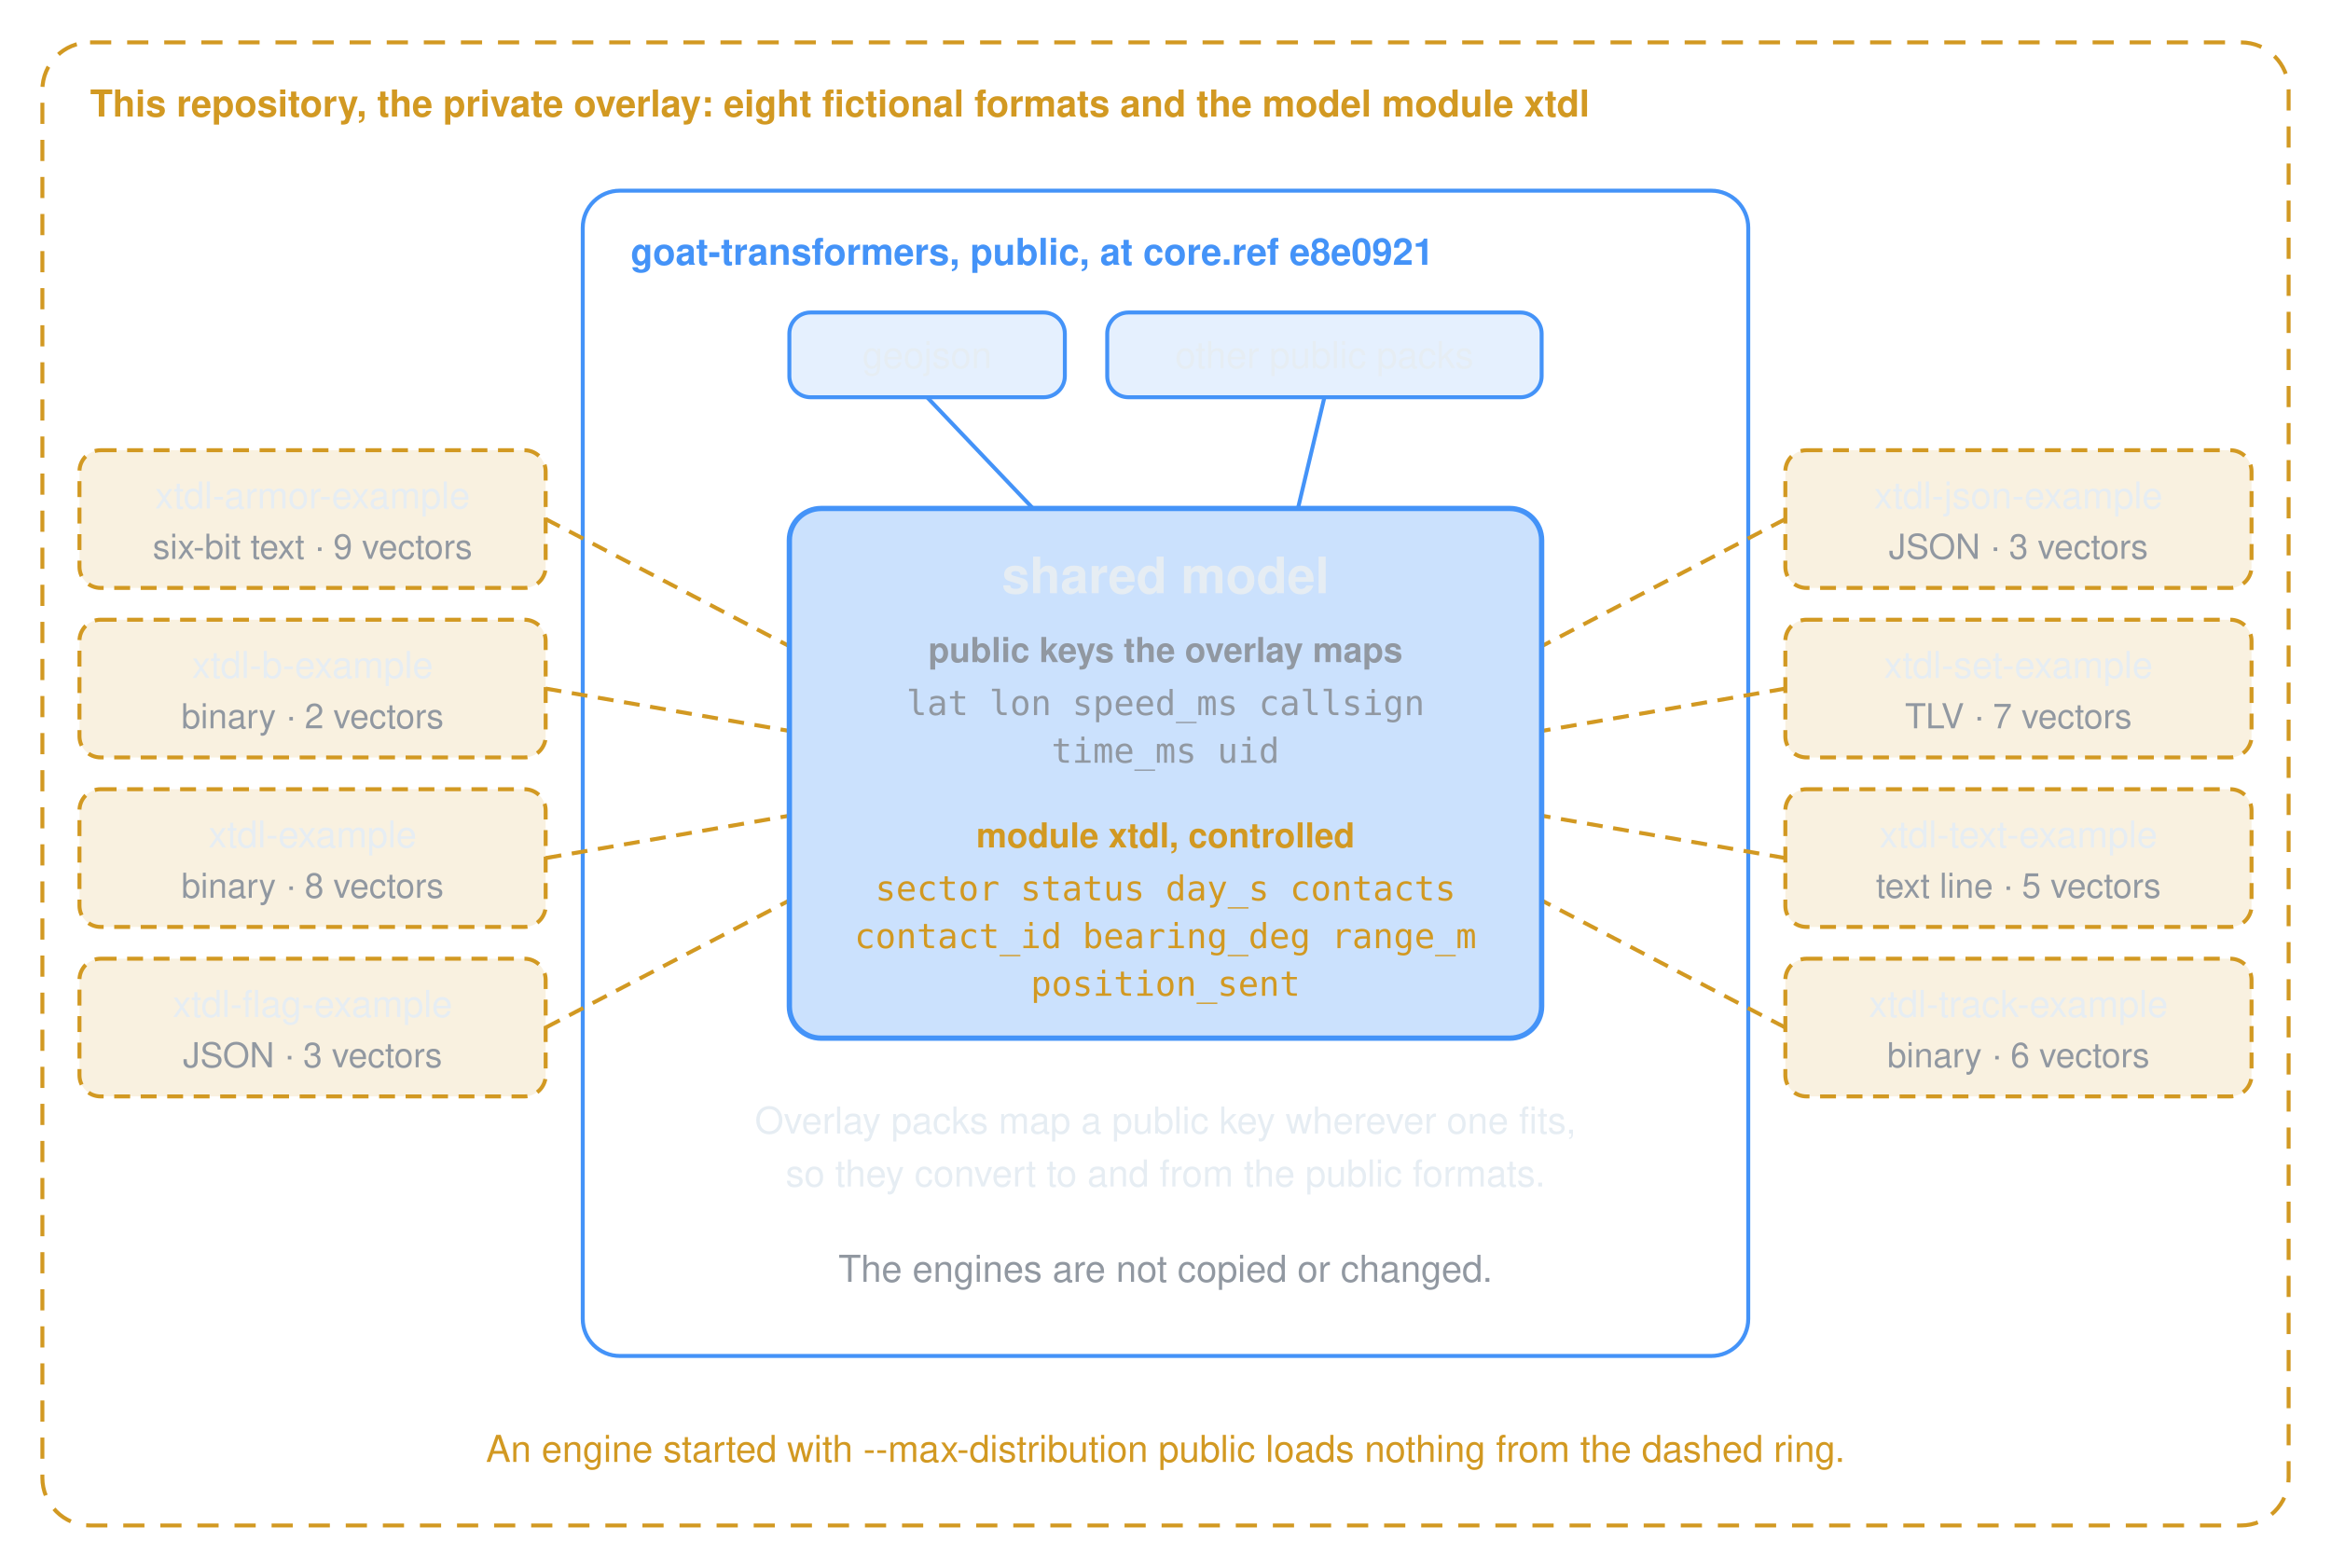
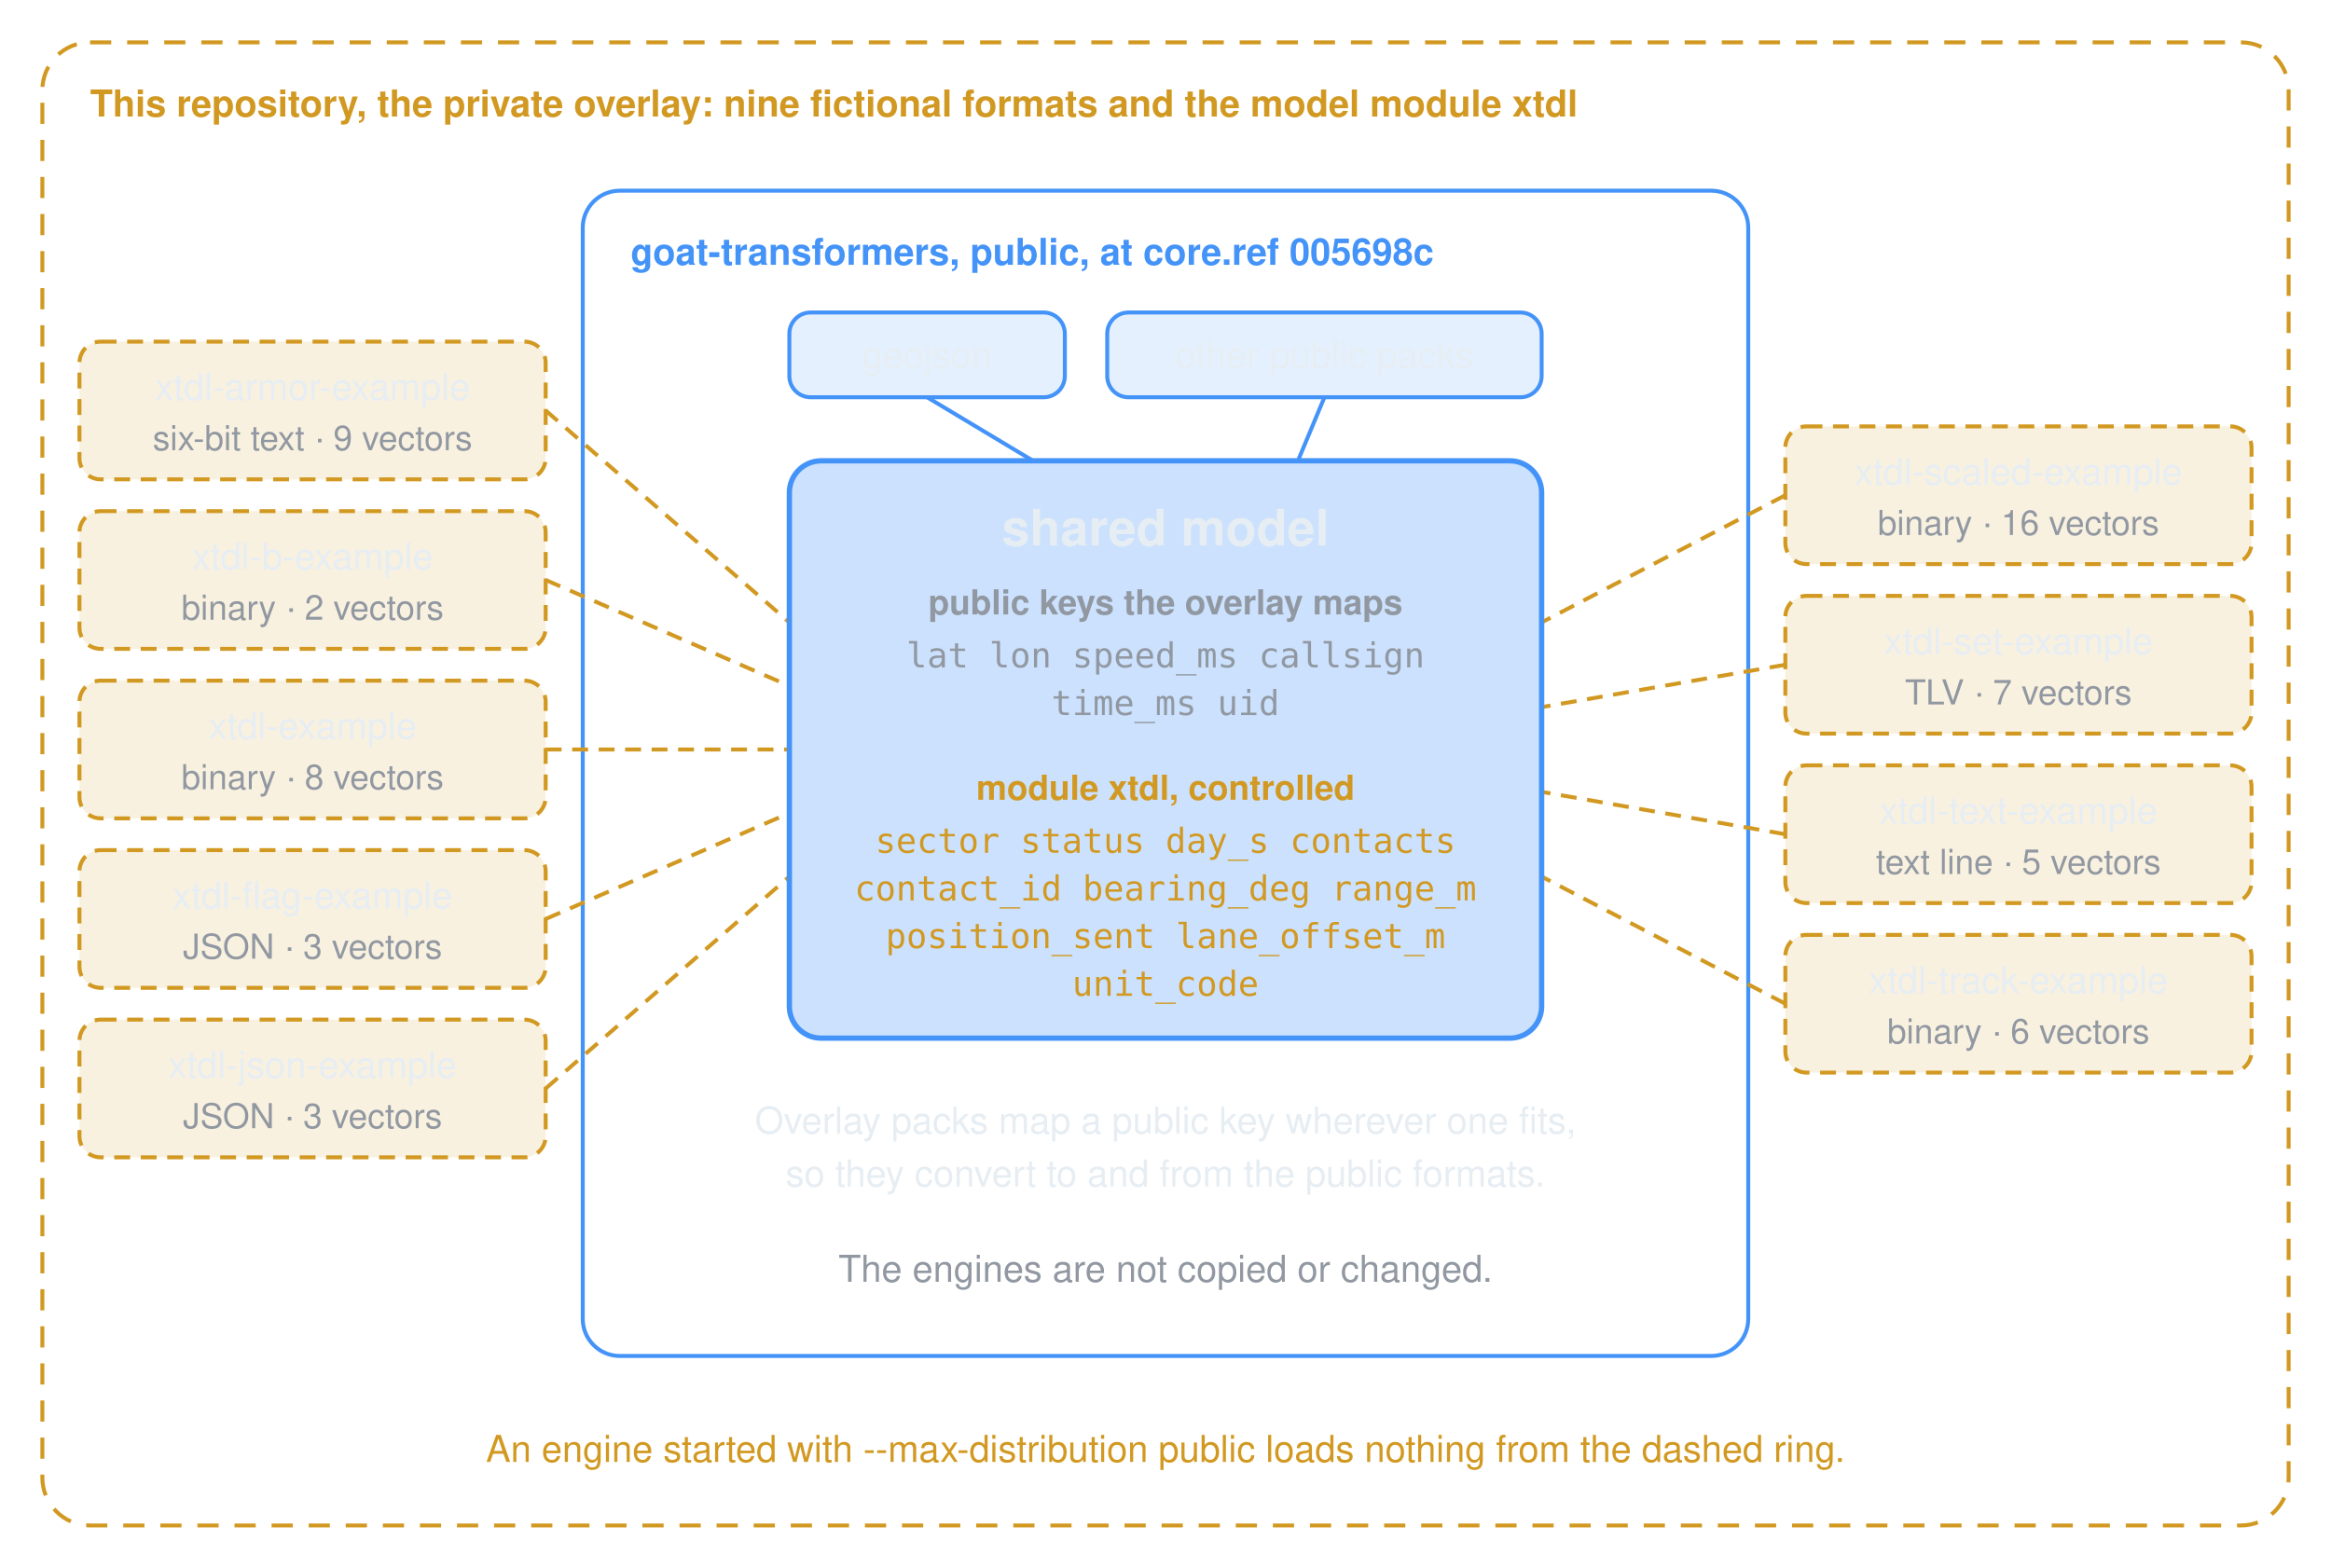
<svg xmlns="http://www.w3.org/2000/svg" viewBox="0 0 880 592" width="880" height="592" role="img" aria-labelledby="t d">
  <style>
  .ink{fill:#e6edf3} .quiet{fill:#9198a1} .pub{fill:#4493f8} .ovl{fill:#d29922}
  .t{font-family:-apple-system,BlinkMacSystemFont,"Segoe UI",Helvetica,Arial,sans-serif}
  .m{font-family:ui-monospace,SFMono-Regular,Menlo,Consolas,monospace}
  .box{fill:#4493f8;fill-opacity:.14;stroke:#4493f8;stroke-width:1.5}
  .hub{fill:#4493f8;fill-opacity:.28;stroke:#4493f8;stroke-width:2}
  .obox{fill:#d29922;fill-opacity:.14;stroke:#d29922;stroke-width:1.5;stroke-dasharray:6 4}
  .ring{fill:none;stroke:#4493f8;stroke-width:1.5}
  .oring{fill:none;stroke:#d29922;stroke-width:1.5;stroke-dasharray:8 6}
  .ln{stroke:#4493f8;stroke-width:1.5;fill:none}
  .oln{stroke:#d29922;stroke-width:1.5;fill:none;stroke-dasharray:6 4}
</style>
  <rect x="16" y="16" width="848" height="560" rx="18" class="oring" />
-   <text x="34" y="44" class="t ovl" font-size="14" text-anchor="start" font-weight="600">This repository, the private overlay: eight fictional formats and the model module xtdl</text>
+   <text x="34" y="44" class="t ovl" font-size="14" text-anchor="start" font-weight="600">This repository, the private overlay: nine fictional formats and the model module xtdl</text>
  <rect x="220" y="72" width="440" height="440" rx="14" class="ring" />
-   <text x="238" y="100" class="t pub" font-size="14" text-anchor="start" font-weight="600">goat-transformers, public, at core.ref e8e0921</text>
-   <path d="M350 150 L390 192" class="ln" />
-   <path d="M500 150 L490 192" class="ln" />
+   <text x="238" y="100" class="t pub" font-size="14" text-anchor="start" font-weight="600">goat-transformers, public, at core.ref 005698c</text>
+   <path d="M350 150 L390 174" class="ln" />
+   <path d="M500 150 L490 174" class="ln" />
  <rect x="298" y="118" width="104" height="32" rx="8" class="box" />
  <text x="350" y="139" class="t ink" font-size="14" text-anchor="middle">geojson</text>
  <rect x="418" y="118" width="164" height="32" rx="8" class="box" />
  <text x="500" y="139" class="t ink" font-size="14" text-anchor="middle">other public packs</text>
-   <path d="M206 196 L298 244" class="oln" />
-   <path d="M206 260 L298 276" class="oln" />
-   <path d="M206 324 L298 308" class="oln" />
-   <path d="M206 388 L298 340" class="oln" />
-   <path d="M674 196 L582 244" class="oln" />
-   <path d="M674 260 L582 276" class="oln" />
-   <path d="M674 324 L582 308" class="oln" />
-   <path d="M674 388 L582 340" class="oln" />
-   <rect x="30" y="170" width="176" height="52" rx="8" class="obox" />
-   <text x="118" y="192" class="t ink" font-size="14" text-anchor="middle">xtdl-armor-example</text>
-   <text x="118" y="211" class="t quiet" font-size="13" text-anchor="middle">six-bit text · 9 vectors</text>
-   <rect x="30" y="234" width="176" height="52" rx="8" class="obox" />
-   <text x="118" y="256" class="t ink" font-size="14" text-anchor="middle">xtdl-b-example</text>
-   <text x="118" y="275" class="t quiet" font-size="13" text-anchor="middle">binary · 2 vectors</text>
-   <rect x="30" y="298" width="176" height="52" rx="8" class="obox" />
-   <text x="118" y="320" class="t ink" font-size="14" text-anchor="middle">xtdl-example</text>
-   <text x="118" y="339" class="t quiet" font-size="13" text-anchor="middle">binary · 8 vectors</text>
-   <rect x="30" y="362" width="176" height="52" rx="8" class="obox" />
-   <text x="118" y="384" class="t ink" font-size="14" text-anchor="middle">xtdl-flag-example</text>
-   <text x="118" y="403" class="t quiet" font-size="13" text-anchor="middle">JSON · 3 vectors</text>
-   <rect x="674" y="170" width="176" height="52" rx="8" class="obox" />
-   <text x="762" y="192" class="t ink" font-size="14" text-anchor="middle">xtdl-json-example</text>
-   <text x="762" y="211" class="t quiet" font-size="13" text-anchor="middle">JSON · 3 vectors</text>
-   <rect x="674" y="234" width="176" height="52" rx="8" class="obox" />
-   <text x="762" y="256" class="t ink" font-size="14" text-anchor="middle">xtdl-set-example</text>
-   <text x="762" y="275" class="t quiet" font-size="13" text-anchor="middle">TLV · 7 vectors</text>
-   <rect x="674" y="298" width="176" height="52" rx="8" class="obox" />
-   <text x="762" y="320" class="t ink" font-size="14" text-anchor="middle">xtdl-text-example</text>
-   <text x="762" y="339" class="t quiet" font-size="13" text-anchor="middle">text line · 5 vectors</text>
-   <rect x="674" y="362" width="176" height="52" rx="8" class="obox" />
-   <text x="762" y="384" class="t ink" font-size="14" text-anchor="middle">xtdl-track-example</text>
-   <text x="762" y="403" class="t quiet" font-size="13" text-anchor="middle">binary · 6 vectors</text>
-   <rect x="298" y="192" width="284" height="200" rx="12" class="hub" />
-   <text x="440" y="224" class="t ink" font-size="19" text-anchor="middle" font-weight="600">shared model</text>
-   <text x="440" y="250" class="t quiet" font-size="13" text-anchor="middle" font-weight="600">public keys the overlay maps</text>
-   <text x="440" y="320" class="t ovl" font-size="13" text-anchor="middle" font-weight="600">module xtdl, controlled</text>
-   <text x="440" y="270" class="m quiet" font-size="13" text-anchor="middle">lat lon speed_ms callsign</text>
-   <text x="440" y="288" class="m quiet" font-size="13" text-anchor="middle">time_ms uid</text>
-   <text x="440" y="340" class="m ovl" font-size="13" text-anchor="middle">sector status day_s contacts</text>
-   <text x="440" y="358" class="m ovl" font-size="13" text-anchor="middle">contact_id bearing_deg range_m</text>
-   <text x="440" y="376" class="m ovl" font-size="13" text-anchor="middle">position_sent</text>
+   <path d="M206 155 L298 235" class="oln" />
+   <path d="M206 219 L298 259" class="oln" />
+   <path d="M206 283 L298 283" class="oln" />
+   <path d="M206 347 L298 307" class="oln" />
+   <path d="M206 411 L298 331" class="oln" />
+   <path d="M674 187 L582 235" class="oln" />
+   <path d="M674 251 L582 267" class="oln" />
+   <path d="M674 315 L582 299" class="oln" />
+   <path d="M674 379 L582 331" class="oln" />
+   <rect x="30" y="129" width="176" height="52" rx="8" class="obox" />
+   <text x="118" y="151" class="t ink" font-size="14" text-anchor="middle">xtdl-armor-example</text>
+   <text x="118" y="170" class="t quiet" font-size="13" text-anchor="middle">six-bit text · 9 vectors</text>
+   <rect x="30" y="193" width="176" height="52" rx="8" class="obox" />
+   <text x="118" y="215" class="t ink" font-size="14" text-anchor="middle">xtdl-b-example</text>
+   <text x="118" y="234" class="t quiet" font-size="13" text-anchor="middle">binary · 2 vectors</text>
+   <rect x="30" y="257" width="176" height="52" rx="8" class="obox" />
+   <text x="118" y="279" class="t ink" font-size="14" text-anchor="middle">xtdl-example</text>
+   <text x="118" y="298" class="t quiet" font-size="13" text-anchor="middle">binary · 8 vectors</text>
+   <rect x="30" y="321" width="176" height="52" rx="8" class="obox" />
+   <text x="118" y="343" class="t ink" font-size="14" text-anchor="middle">xtdl-flag-example</text>
+   <text x="118" y="362" class="t quiet" font-size="13" text-anchor="middle">JSON · 3 vectors</text>
+   <rect x="30" y="385" width="176" height="52" rx="8" class="obox" />
+   <text x="118" y="407" class="t ink" font-size="14" text-anchor="middle">xtdl-json-example</text>
+   <text x="118" y="426" class="t quiet" font-size="13" text-anchor="middle">JSON · 3 vectors</text>
+   <rect x="674" y="161" width="176" height="52" rx="8" class="obox" />
+   <text x="762" y="183" class="t ink" font-size="14" text-anchor="middle">xtdl-scaled-example</text>
+   <text x="762" y="202" class="t quiet" font-size="13" text-anchor="middle">binary · 16 vectors</text>
+   <rect x="674" y="225" width="176" height="52" rx="8" class="obox" />
+   <text x="762" y="247" class="t ink" font-size="14" text-anchor="middle">xtdl-set-example</text>
+   <text x="762" y="266" class="t quiet" font-size="13" text-anchor="middle">TLV · 7 vectors</text>
+   <rect x="674" y="289" width="176" height="52" rx="8" class="obox" />
+   <text x="762" y="311" class="t ink" font-size="14" text-anchor="middle">xtdl-text-example</text>
+   <text x="762" y="330" class="t quiet" font-size="13" text-anchor="middle">text line · 5 vectors</text>
+   <rect x="674" y="353" width="176" height="52" rx="8" class="obox" />
+   <text x="762" y="375" class="t ink" font-size="14" text-anchor="middle">xtdl-track-example</text>
+   <text x="762" y="394" class="t quiet" font-size="13" text-anchor="middle">binary · 6 vectors</text>
+   <rect x="298" y="174" width="284" height="218" rx="12" class="hub" />
+   <text x="440" y="206" class="t ink" font-size="19" text-anchor="middle" font-weight="600">shared model</text>
+   <text x="440" y="232" class="t quiet" font-size="13" text-anchor="middle" font-weight="600">public keys the overlay maps</text>
+   <text x="440" y="302" class="t ovl" font-size="13" text-anchor="middle" font-weight="600">module xtdl, controlled</text>
+   <text x="440" y="252" class="m quiet" font-size="13" text-anchor="middle">lat lon speed_ms callsign</text>
+   <text x="440" y="270" class="m quiet" font-size="13" text-anchor="middle">time_ms uid</text>
+   <text x="440" y="322" class="m ovl" font-size="13" text-anchor="middle">sector status day_s contacts</text>
+   <text x="440" y="340" class="m ovl" font-size="13" text-anchor="middle">contact_id bearing_deg range_m</text>
+   <text x="440" y="358" class="m ovl" font-size="13" text-anchor="middle">position_sent lane_offset_m</text>
+   <text x="440" y="376" class="m ovl" font-size="13" text-anchor="middle">unit_code</text>
  <text x="440" y="428" class="t ink" font-size="14" text-anchor="middle">Overlay packs map a public key wherever one fits,</text>
  <text x="440" y="448" class="t ink" font-size="14" text-anchor="middle">so they convert to and from the public formats.</text>
  <text x="440" y="484" class="t quiet" font-size="14" text-anchor="middle">The engines are not copied or changed.</text>
  <text x="440" y="552" class="t ovl" font-size="14" text-anchor="middle">An engine started with --max-distribution public loads nothing from the dashed ring.</text>
</svg>
